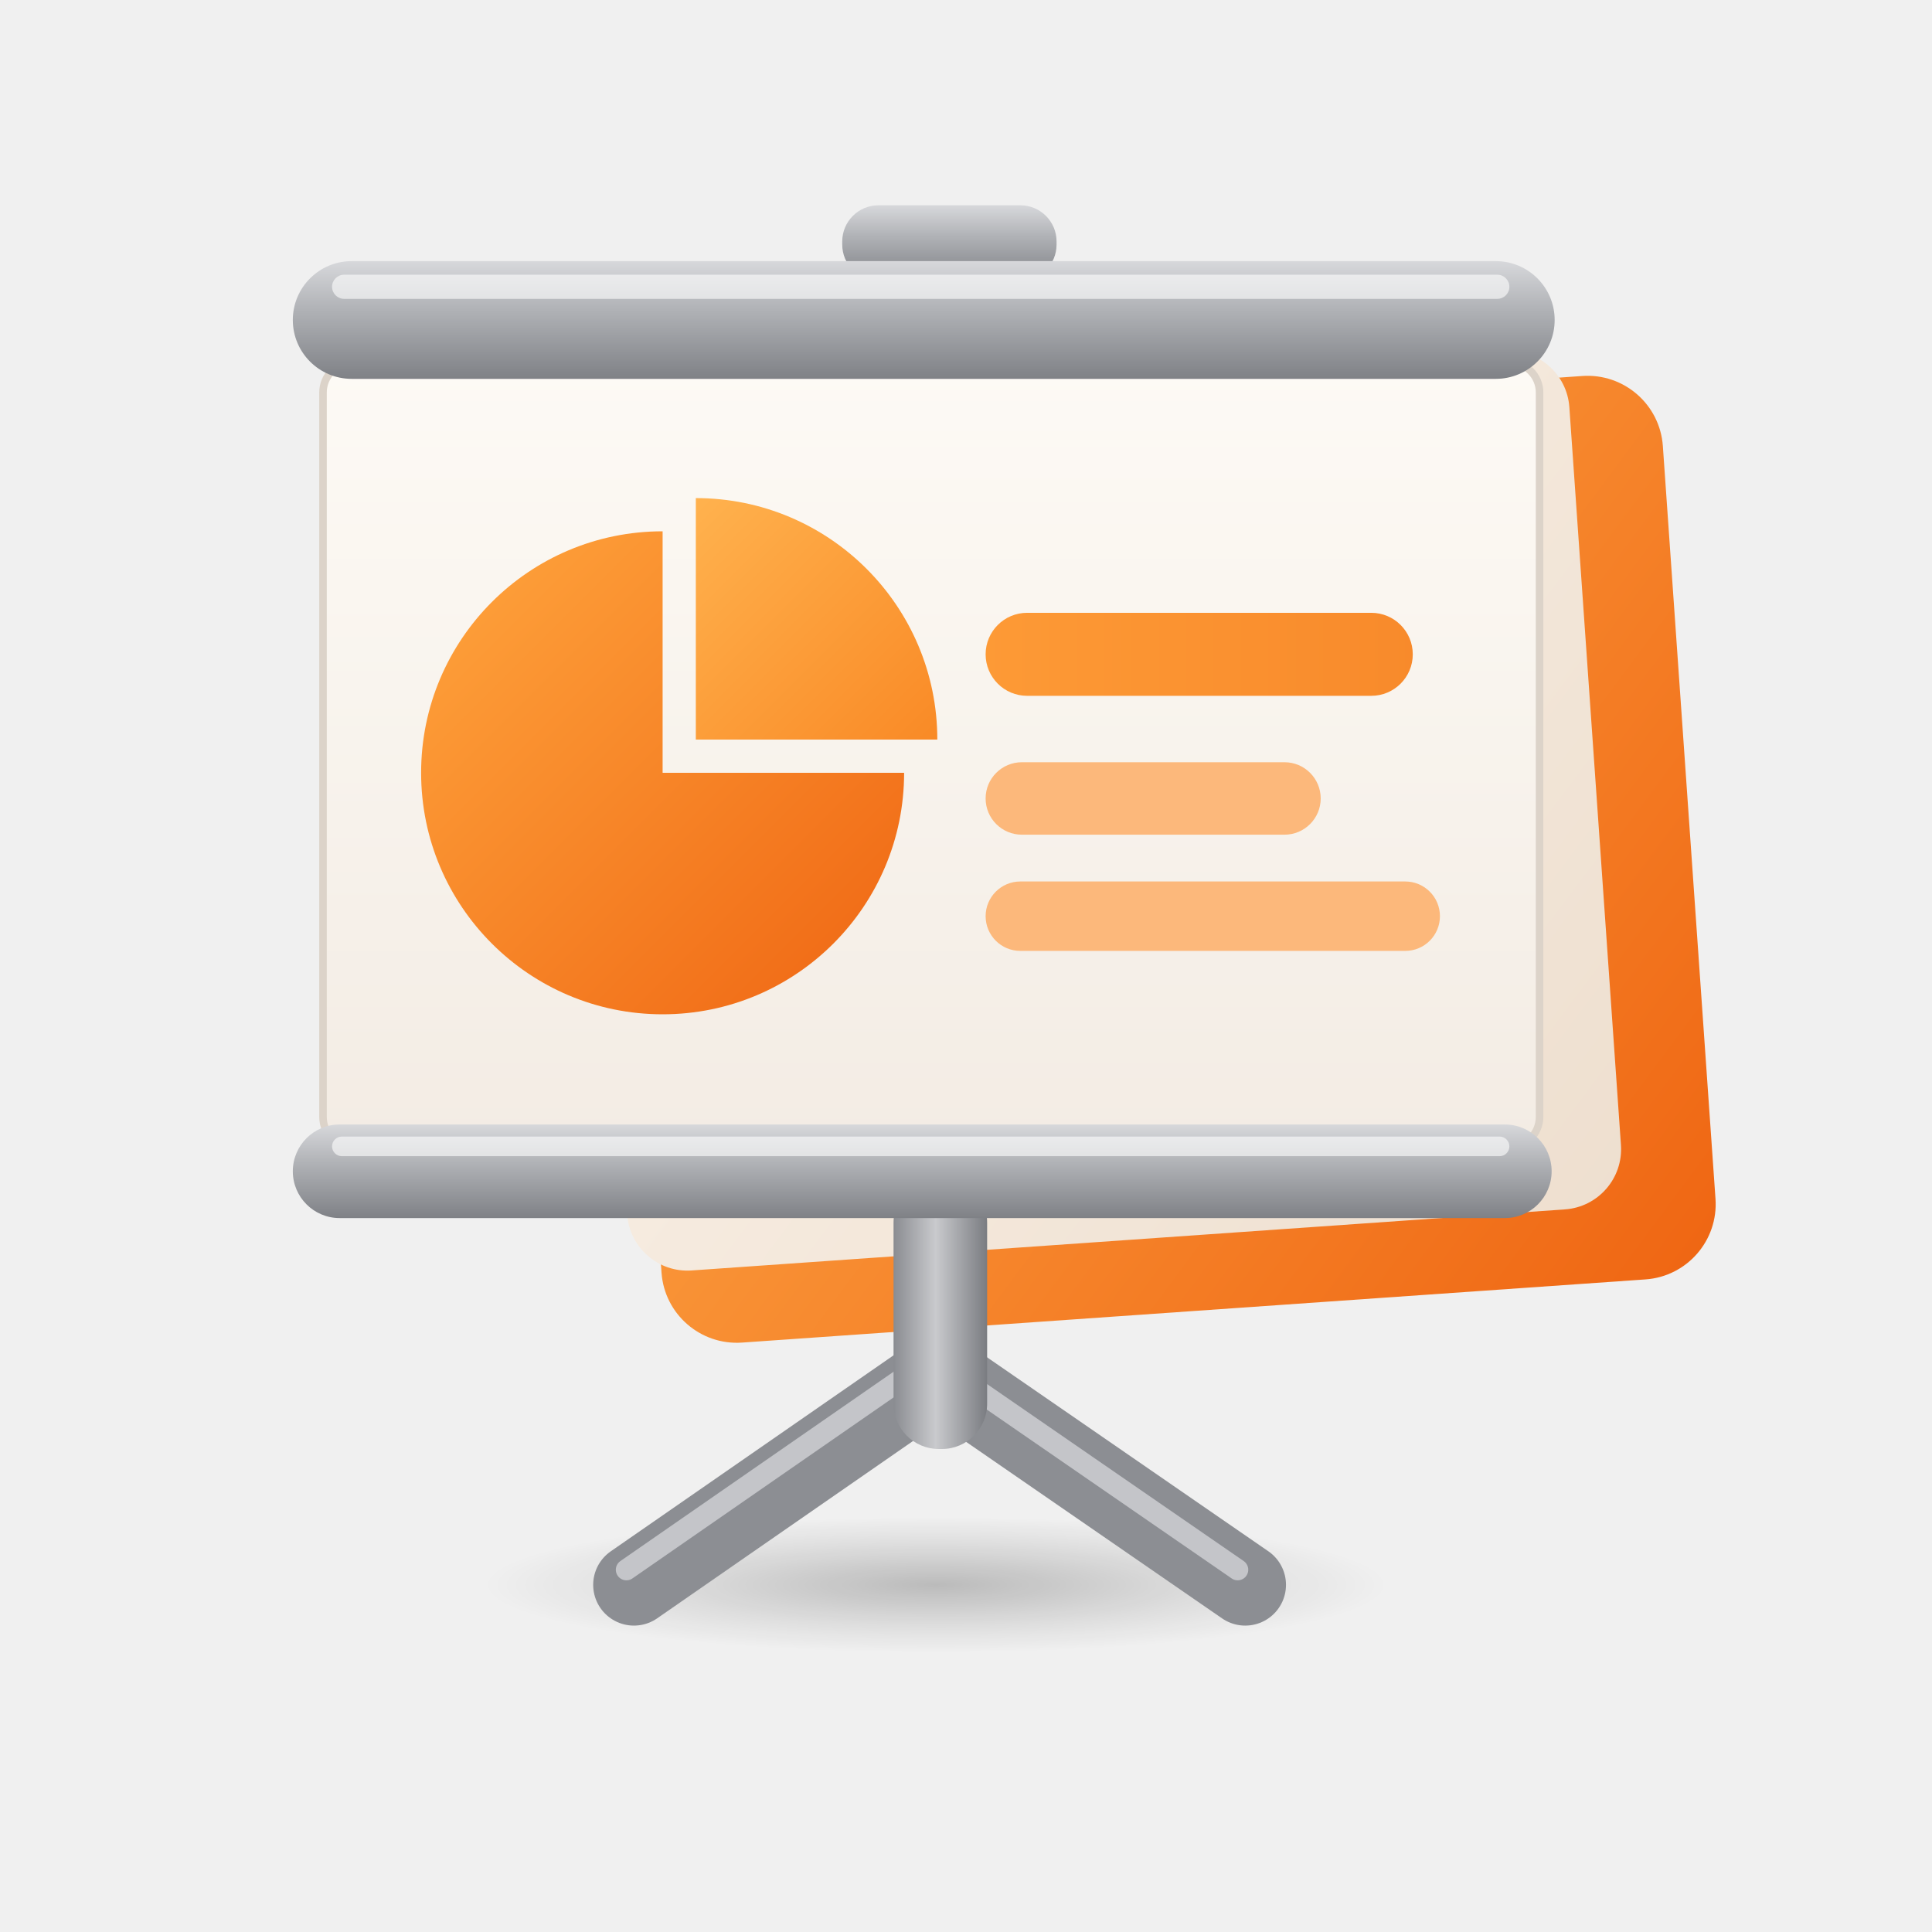
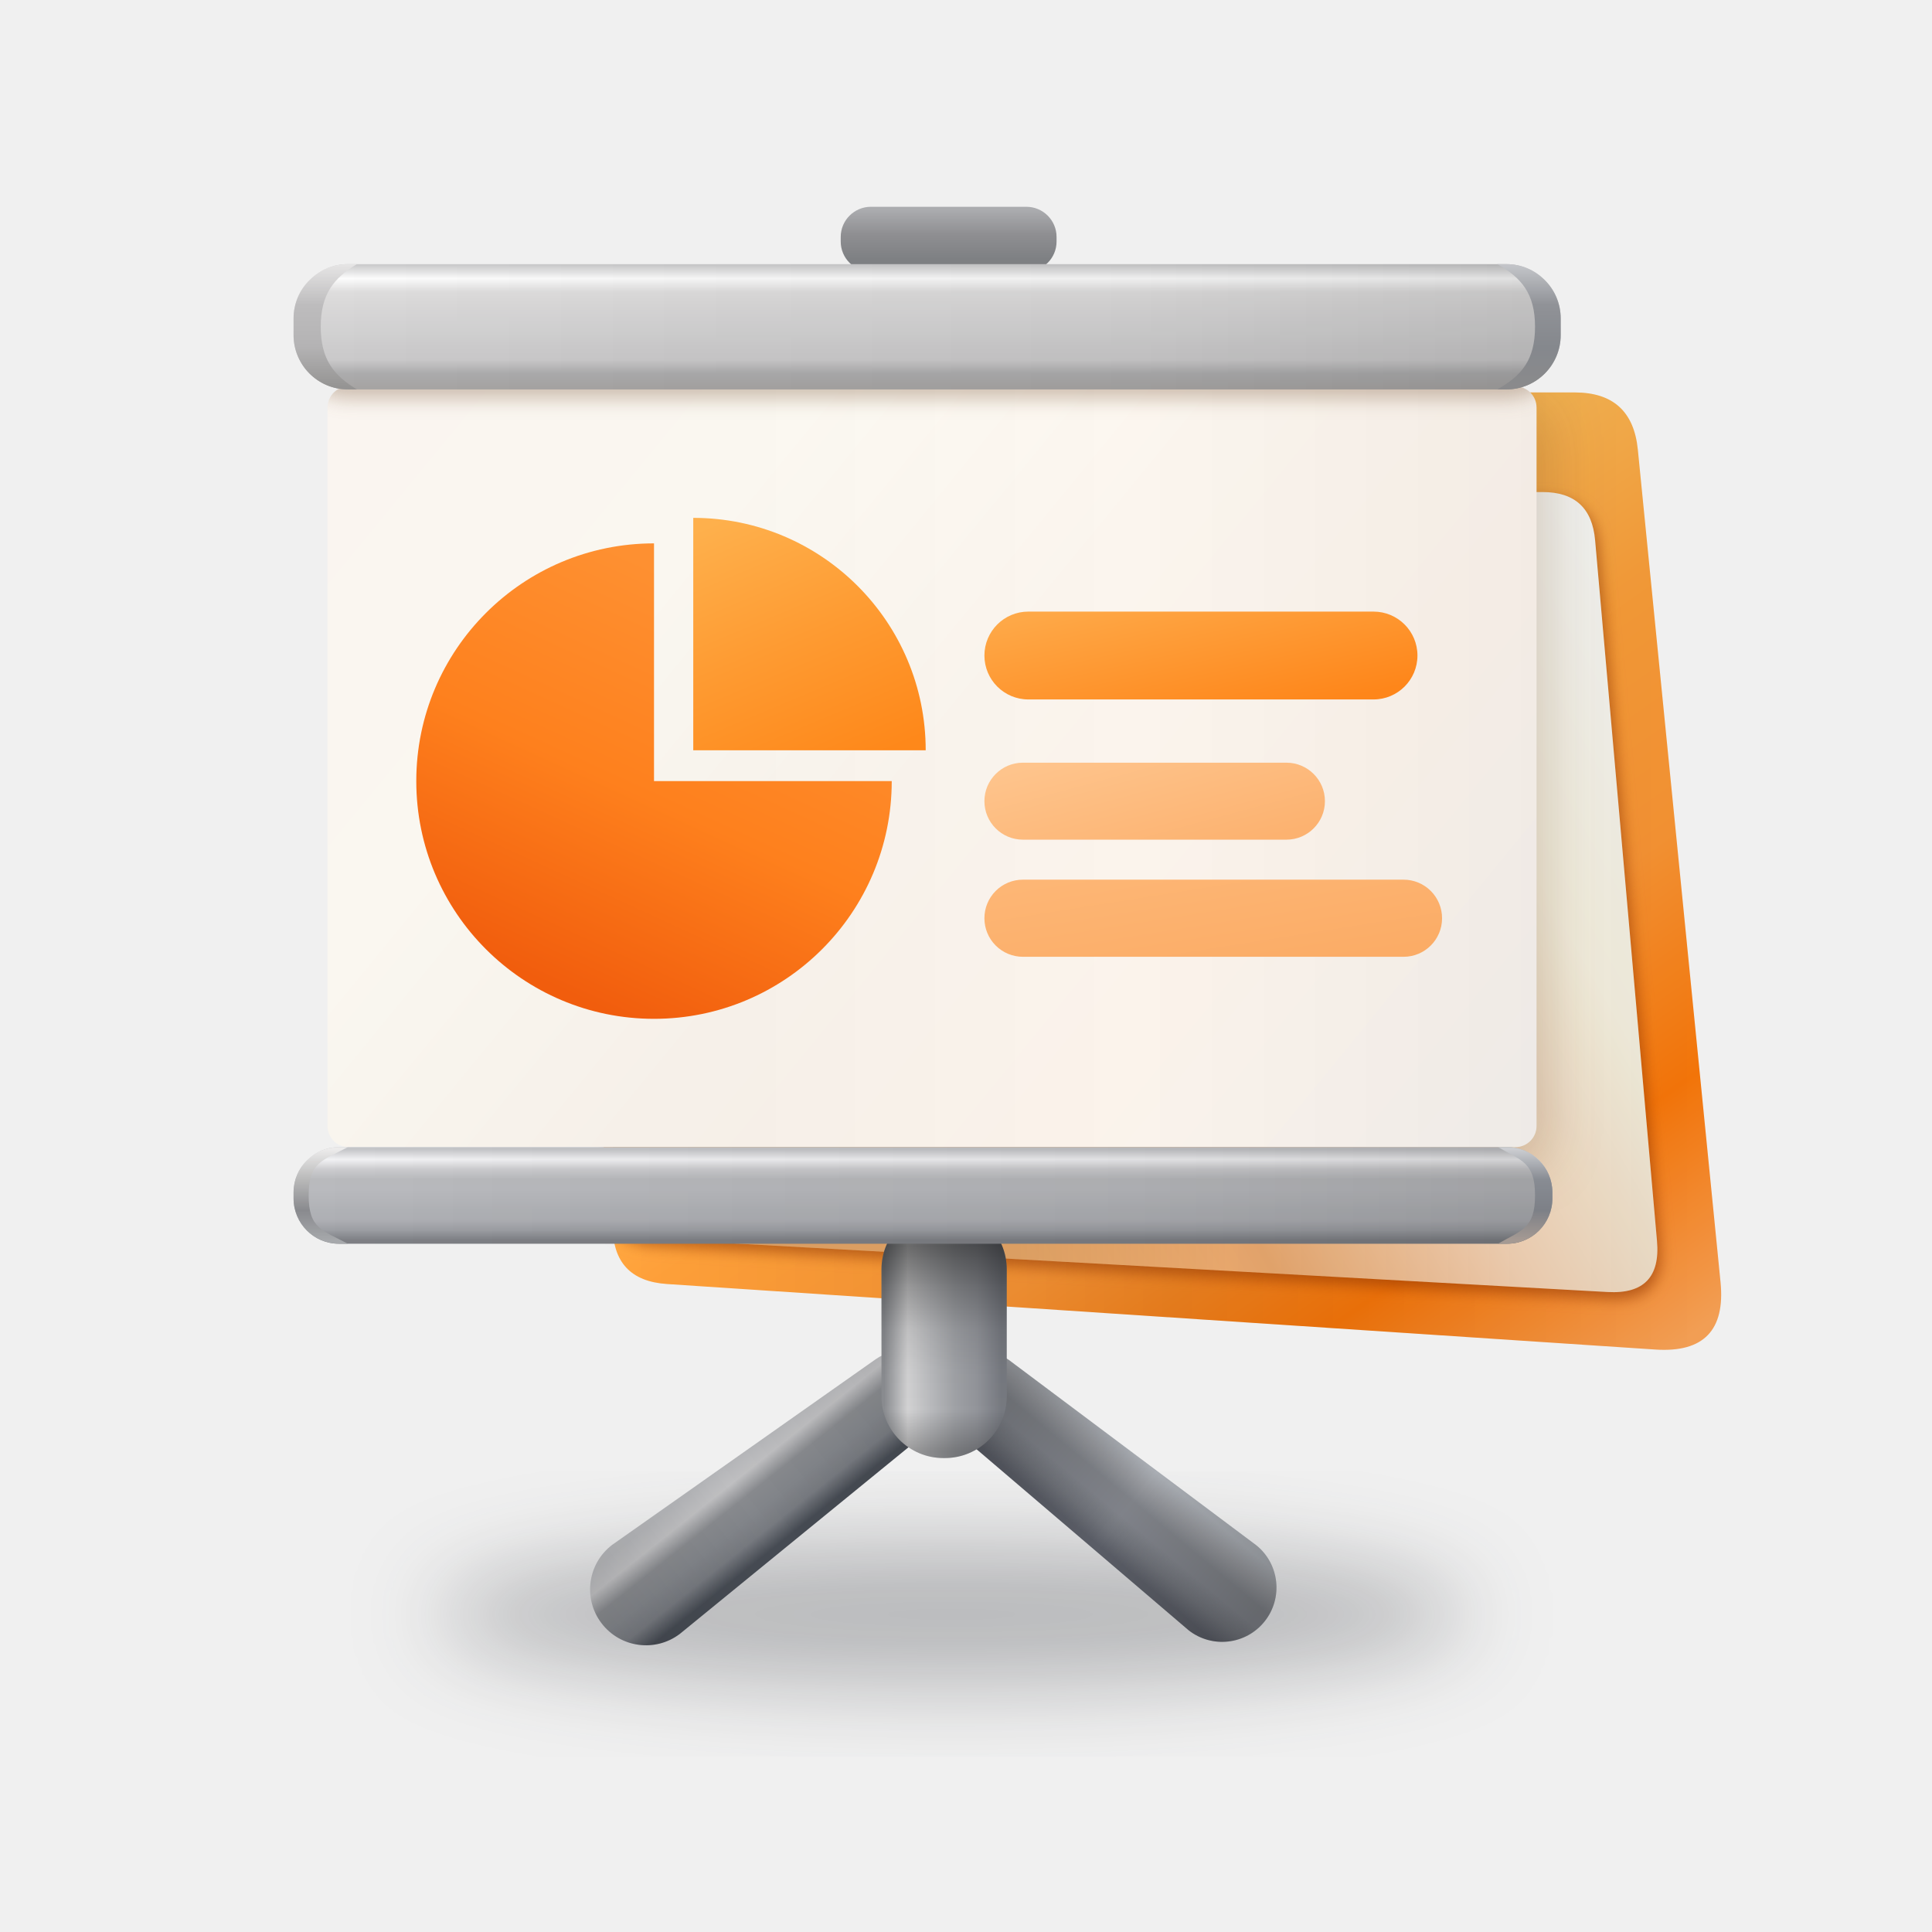
<svg xmlns="http://www.w3.org/2000/svg" width="128" height="128" viewBox="0 0 128 128">
  <defs>
-     <radialGradient id="s1" cx="0" cy="0" r="1" gradientUnits="userSpaceOnUse" gradientTransform="translate(62 105) scale(30 4.5)">
-       <stop offset="0" stop-color="#000000" stop-opacity="0.22" />
-       <stop offset="0.6" stop-color="#000000" stop-opacity="0.077" />
-       <stop offset="1" stop-color="#000000" stop-opacity="0" />
-     </radialGradient>
-     <linearGradient id="g2" x1="0" y1="0" x2="0" y2="1" gradientUnits="userSpaceOnUse">
-       <stop offset="0" stop-color="#d2d3d6" />
-       <stop offset="0.45" stop-color="#a9abaf" />
-       <stop offset="1" stop-color="#7c7e83" />
-     </linearGradient>
-     <linearGradient id="g3" x1="42" y1="27" x2="112" y2="87" gradientUnits="userSpaceOnUse">
-       <stop offset="0" stop-color="#ffb04d" />
-       <stop offset="1" stop-color="#ef6512" />
-     </linearGradient>
-     <linearGradient id="g4" x1="40" y1="25" x2="106" y2="82" gradientUnits="userSpaceOnUse">
-       <stop offset="0" stop-color="#fbf3ea" />
-       <stop offset="1" stop-color="#eedfcf" />
-     </linearGradient>
-     <linearGradient id="g5" x1="59.2" y1="0" x2="65.4" y2="0" gradientUnits="userSpaceOnUse">
-       <stop offset="0" stop-color="#8a8c91" />
-       <stop offset="0.45" stop-color="#c9cacd" />
-       <stop offset="1" stop-color="#7a7c81" />
-     </linearGradient>
-     <linearGradient id="g6" x1="21.4" y1="24" x2="21.4" y2="76" gradientUnits="userSpaceOnUse">
-       <stop offset="0" stop-color="#fdfaf5" />
-       <stop offset="1" stop-color="#f3ece4" />
-     </linearGradient>
-     <linearGradient id="g7" x1="0" y1="13.6" x2="0" y2="18.6" gradientUnits="userSpaceOnUse">
-       <stop offset="0" stop-color="#d7d8db" />
-       <stop offset="0.4" stop-color="#b1b3b7" />
-       <stop offset="1" stop-color="#7f8186" />
-     </linearGradient>
-     <linearGradient id="g8" x1="0" y1="17.3" x2="0" y2="25.1" gradientUnits="userSpaceOnUse">
-       <stop offset="0" stop-color="#d7d8db" />
-       <stop offset="0.4" stop-color="#b1b3b7" />
-       <stop offset="1" stop-color="#7f8186" />
-     </linearGradient>
-     <linearGradient id="g9" x1="0" y1="74.5" x2="0" y2="80.7" gradientUnits="userSpaceOnUse">
-       <stop offset="0" stop-color="#d7d8db" />
-       <stop offset="0.4" stop-color="#b1b3b7" />
-       <stop offset="1" stop-color="#7f8186" />
-     </linearGradient>
-     <linearGradient id="g10" x1="28" y1="35" x2="60" y2="67" gradientUnits="userSpaceOnUse">
-       <stop offset="0" stop-color="#ffa63e" />
-       <stop offset="1" stop-color="#ef6512" />
-     </linearGradient>
-     <linearGradient id="g11" x1="46" y1="33" x2="62" y2="49" gradientUnits="userSpaceOnUse">
-       <stop offset="0" stop-color="#ffb24e" />
-       <stop offset="1" stop-color="#f98a26" />
-     </linearGradient>
-     <linearGradient id="g12" x1="65" y1="0" x2="94" y2="0" gradientUnits="userSpaceOnUse">
-       <stop offset="0" stop-color="#fd9a36" />
-       <stop offset="1" stop-color="#f88a2b" />
+     <filter id="sab1" x="-50%" y="-50%" width="200%" height="200%" color-interpolation-filters="sRGB">
+       <feGaussianBlur stdDeviation="2.93" />
+     </filter>
+     <linearGradient id="sa1" x1="110.52" y1="89.49" x2="78.54" y2="43.47" gradientUnits="userSpaceOnUse">
+       <stop offset="0" stop-color="#ffa658" />
+       <stop offset="0.25" stop-color="#ff7a0a" />
+       <stop offset="0.5" stop-color="#ff9835" />
+       <stop offset="0.75" stop-color="#ffa039" />
+       <stop offset="1" stop-color="#ffb954" />
+     </linearGradient>
+     <linearGradient id="sa2" x1="41.85" y1="68.96" x2="113.51" y2="68.96" gradientUnits="userSpaceOnUse">
+       <stop offset="0" stop-color="#000000" stop-opacity="0" />
+       <stop offset="0.5" stop-color="#000000" stop-opacity="0.11" />
+       <stop offset="1" stop-color="#000000" stop-opacity="0.05" />
+     </linearGradient>
+     <filter id="sab2" x="-50%" y="-50%" width="200%" height="200%" color-interpolation-filters="sRGB">
+       <feGaussianBlur stdDeviation="0.45" />
+     </filter>
+     <linearGradient id="sa3" x1="68.66" y1="84.81" x2="117.56" y2="57.22" gradientUnits="userSpaceOnUse">
+       <stop offset="0" stop-color="#ffb872" />
+       <stop offset="0.25" stop-color="#e2a36b" />
+       <stop offset="0.5" stop-color="#f7d5b6" />
+       <stop offset="0.75" stop-color="#fffae8" />
+       <stop offset="1" stop-color="#fffffc" />
+     </linearGradient>
+     <linearGradient id="sa4" x1="67.57" y1="65.96" x2="109.32" y2="65.96" gradientUnits="userSpaceOnUse">
+       <stop offset="0" stop-color="#000000" stop-opacity="0.14" />
+       <stop offset="0.33" stop-color="#000000" stop-opacity="0" />
+       <stop offset="0.67" stop-color="#000000" stop-opacity="0.04" />
+       <stop offset="1" stop-color="#000000" stop-opacity="0.08" />
+     </linearGradient>
+     <linearGradient id="sa5" x1="47.04" y1="97.82" x2="50.99" y2="102.77" gradientUnits="userSpaceOnUse">
+       <stop offset="0" stop-color="#b4b5b8" />
+       <stop offset="0.2" stop-color="#bfbfc1" />
+       <stop offset="0.4" stop-color="#888a8e" />
+       <stop offset="0.6" stop-color="#82858a" />
+       <stop offset="0.8" stop-color="#777a80" />
+       <stop offset="1" stop-color="#464b53" />
+     </linearGradient>
+     <linearGradient id="sa6" x1="58.79" y1="92.66" x2="40.42" y2="107.3" gradientUnits="userSpaceOnUse">
+       <stop offset="0" stop-color="#000000" stop-opacity="0.05" />
+       <stop offset="0.5" stop-color="#000000" stop-opacity="0" />
+       <stop offset="1" stop-color="#000000" stop-opacity="0.09" />
+     </linearGradient>
+     <linearGradient id="sa7" x1="77.08" y1="97.97" x2="73.16" y2="102.68" gradientUnits="userSpaceOnUse">
+       <stop offset="0" stop-color="#a9adb3" />
+       <stop offset="0.2" stop-color="#95979c" />
+       <stop offset="0.4" stop-color="#7f8288" />
+       <stop offset="0.6" stop-color="#7f8289" />
+       <stop offset="0.8" stop-color="#70737a" />
+       <stop offset="1" stop-color="#5a5d66" />
+     </linearGradient>
+     <linearGradient id="sa8" x1="66.05" y1="92.87" x2="83.14" y2="107.13" gradientUnits="userSpaceOnUse">
+       <stop offset="0" stop-color="#000000" stop-opacity="0.16" />
+       <stop offset="0.5" stop-color="#000000" stop-opacity="0" />
+       <stop offset="1" stop-color="#000000" stop-opacity="0.2" />
+     </linearGradient>
+     <linearGradient id="sa9" x1="58.59" y1="89.07" x2="66.35" y2="89.07" gradientUnits="userSpaceOnUse">
+       <stop offset="0" stop-color="#8a8c90" />
+       <stop offset="0.2" stop-color="#d2d2d3" />
+       <stop offset="0.4" stop-color="#b8b9bc" />
+       <stop offset="0.6" stop-color="#a0a2a6" />
+       <stop offset="0.8" stop-color="#919399" />
+       <stop offset="1" stop-color="#767980" />
+     </linearGradient>
+     <linearGradient id="sa10" x1="62.48" y1="82.58" x2="62.48" y2="96.15" gradientUnits="userSpaceOnUse">
+       <stop offset="0" stop-color="#000000" stop-opacity="0.49" />
+       <stop offset="0.2" stop-color="#000000" stop-opacity="0.27" />
+       <stop offset="0.4" stop-color="#000000" stop-opacity="0.09" />
+       <stop offset="0.6" stop-color="#000000" stop-opacity="0.02" />
+       <stop offset="0.8" stop-color="#000000" stop-opacity="0" />
+       <stop offset="1" stop-color="#000000" stop-opacity="0.26" />
+     </linearGradient>
+     <filter id="sab3" x="-50%" y="-50%" width="200%" height="200%" color-interpolation-filters="sRGB">
+       <feGaussianBlur stdDeviation="1.75" />
+     </filter>
+     <clipPath id="sac14">
+       <path d="M40.6 29.5Q40.6 26 44.1 26L104.33 26Q108.13 26 108.51 29.78L113.99 84.95Q114.46 89.73 109.67 89.41L44.19 85.07Q40.6 84.83 40.6 81.23Z" />
+     </clipPath>
+     <linearGradient id="sa11" x1="96.93" y1="77.46" x2="28.71" y2="21.51" gradientUnits="userSpaceOnUse">
+       <stop offset="0" stop-color="#f6f2ee" />
+       <stop offset="0.25" stop-color="#fbf3eb" />
+       <stop offset="0.5" stop-color="#fbf5ee" />
+       <stop offset="0.75" stop-color="#fffcf5" />
+       <stop offset="1" stop-color="#fffaf5" />
+     </linearGradient>
+     <linearGradient id="sa12" x1="22.15" y1="50.55" x2="101.26" y2="50.55" gradientUnits="userSpaceOnUse">
+       <stop offset="0" stop-color="#000000" stop-opacity="0.02" />
+       <stop offset="0.33" stop-color="#000000" stop-opacity="0.02" />
+       <stop offset="0.67" stop-color="#000000" stop-opacity="0" />
+       <stop offset="1" stop-color="#000000" stop-opacity="0.03" />
+     </linearGradient>
+     <filter id="sab4" x="-50%" y="-50%" width="200%" height="200%" color-interpolation-filters="sRGB">
+       <feGaussianBlur stdDeviation="0.62" />
+     </filter>
+     <clipPath id="sac18">
+       <path d="M23.1 25.6H100.4A1.4 1.4 0 0 1 101.8 27V74.6A1.4 1.4 0 0 1 100.4 76H23.1A1.4 1.4 0 0 1 21.7 74.6V27A1.4 1.4 0 0 1 23.1 25.6Z" />
+     </clipPath>
+     <linearGradient id="sa13" x1="62.8" y1="13.88" x2="62.8" y2="17.15" gradientUnits="userSpaceOnUse">
+       <stop offset="0" stop-color="#abacaf" />
+       <stop offset="0.5" stop-color="#8f8f92" />
+       <stop offset="1" stop-color="#7e8083" />
+     </linearGradient>
+     <linearGradient id="sa14" x1="61.41" y1="17.56" x2="61.41" y2="25.62" gradientUnits="userSpaceOnUse">
+       <stop offset="0" stop-color="#cccccd" />
+       <stop offset="0.11" stop-color="#fcfcfc" />
+       <stop offset="0.22" stop-color="#dedddd" />
+       <stop offset="0.33" stop-color="#d9d8d8" />
+       <stop offset="0.44" stop-color="#d5d4d5" />
+       <stop offset="0.56" stop-color="#d1d1d1" />
+       <stop offset="0.67" stop-color="#cdcccd" />
+       <stop offset="0.78" stop-color="#cac9ca" />
+       <stop offset="0.89" stop-color="#acacad" />
+       <stop offset="1" stop-color="#a7a5a4" />
+     </linearGradient>
+     <linearGradient id="sa15" x1="21.74" y1="21.59" x2="101.15" y2="21.59" gradientUnits="userSpaceOnUse">
+       <stop offset="0" stop-color="#000000" stop-opacity="0" />
+       <stop offset="0.33" stop-color="#000000" stop-opacity="0.03" />
+       <stop offset="0.67" stop-color="#000000" stop-opacity="0.05" />
+       <stop offset="1" stop-color="#000000" stop-opacity="0.11" />
+     </linearGradient>
+     <linearGradient id="sa16" x1="20.87" y1="17.56" x2="20.87" y2="25.62" gradientUnits="userSpaceOnUse">
+       <stop offset="0" stop-color="#e5e4e4" />
+       <stop offset="0.33" stop-color="#bdbcbd" />
+       <stop offset="0.67" stop-color="#b4b3b4" />
+       <stop offset="1" stop-color="#959493" />
+     </linearGradient>
+     <linearGradient id="sa17" x1="101.93" y1="17.56" x2="101.93" y2="25.62" gradientUnits="userSpaceOnUse">
+       <stop offset="0" stop-color="#c4c5c9" />
+       <stop offset="0.33" stop-color="#909297" />
+       <stop offset="0.67" stop-color="#85888d" />
+       <stop offset="1" stop-color="#8a8a8c" />
+     </linearGradient>
+     <linearGradient id="sa18" x1="61.03" y1="76.15" x2="61.03" y2="82.17" gradientUnits="userSpaceOnUse">
+       <stop offset="0" stop-color="#c5c6c9" />
+       <stop offset="0.11" stop-color="#f2f2f4" />
+       <stop offset="0.22" stop-color="#cccccf" />
+       <stop offset="0.33" stop-color="#b9babd" />
+       <stop offset="0.44" stop-color="#b9babe" />
+       <stop offset="0.56" stop-color="#b5b6ba" />
+       <stop offset="0.67" stop-color="#b0b2b6" />
+       <stop offset="0.78" stop-color="#aeafb4" />
+       <stop offset="0.89" stop-color="#9c9ea3" />
+       <stop offset="1" stop-color="#7e8085" />
+     </linearGradient>
+     <linearGradient id="sa19" x1="20.93" y1="79.16" x2="101.15" y2="79.16" gradientUnits="userSpaceOnUse">
+       <stop offset="0" stop-color="#000000" stop-opacity="0" />
+       <stop offset="0.33" stop-color="#000000" stop-opacity="0.04" />
+       <stop offset="0.67" stop-color="#000000" stop-opacity="0.07" />
+       <stop offset="1" stop-color="#000000" stop-opacity="0.13" />
+     </linearGradient>
+     <linearGradient id="sa20" x1="20.47" y1="76.15" x2="20.47" y2="82.17" gradientUnits="userSpaceOnUse">
+       <stop offset="0" stop-color="#ecebeb" />
+       <stop offset="0.33" stop-color="#b9b9b9" />
+       <stop offset="0.67" stop-color="#898a8e" />
+       <stop offset="1" stop-color="#a6a8ab" />
+     </linearGradient>
+     <linearGradient id="sa21" x1="101.69" y1="76.15" x2="101.69" y2="82.17" gradientUnits="userSpaceOnUse">
+       <stop offset="0" stop-color="#cbcdd1" />
+       <stop offset="0.33" stop-color="#888c93" />
+       <stop offset="0.67" stop-color="#7d8087" />
+       <stop offset="1" stop-color="#a59a93" />
+     </linearGradient>
+     <linearGradient id="sa22" x1="35.93" y1="65.03" x2="47.64" y2="39.51" gradientUnits="userSpaceOnUse">
+       <stop offset="0" stop-color="#f15d0d" />
+       <stop offset="0.5" stop-color="#fe801d" />
+       <stop offset="1" stop-color="#fe9031" />
+     </linearGradient>
+     <linearGradient id="sa23" x1="55.74" y1="51.02" x2="48.64" y2="34.1" gradientUnits="userSpaceOnUse">
+       <stop offset="0" stop-color="#fe881a" />
+       <stop offset="0.5" stop-color="#fe9b32" />
+       <stop offset="1" stop-color="#feb04c" />
+     </linearGradient>
+     <linearGradient id="sa24" x1="80.59" y1="48.18" x2="78.44" y2="38.59" gradientUnits="userSpaceOnUse">
+       <stop offset="0" stop-color="#fe861a" />
+       <stop offset="1" stop-color="#fea847" />
+     </linearGradient>
+     <linearGradient id="sa25" x1="77.59" y1="57.25" x2="75.3" y2="48.81" gradientUnits="userSpaceOnUse">
+       <stop offset="0" stop-color="#fcb270" />
+       <stop offset="1" stop-color="#fec48c" />
+     </linearGradient>
+     <linearGradient id="sa26" x1="80.96" y1="64.77" x2="79.7" y2="56.8" gradientUnits="userSpaceOnUse">
+       <stop offset="0" stop-color="#fbac66" />
+       <stop offset="1" stop-color="#fdb675" />
    </linearGradient>
  </defs>
-   <ellipse cx="62" cy="105" rx="30" ry="4.5" fill="url(#s1)" />
-   <g transform="rotate(-4 76 57)">
-     <rect x="42" y="27" width="70" height="60" rx="5" fill="url(#g3)" />
-     <rect x="40" y="25" width="66" height="57" rx="4" fill="url(#g4)" />
+   <ellipse cx="63.04" cy="106.95" rx="34.44" ry="4.71" fill="#1d2028" filter="url(#sab1)" opacity="0.27" />
+   <path d="M40.6 29.5Q40.6 26 44.1 26L104.33 26Q108.13 26 108.51 29.78L113.99 84.95Q114.46 89.73 109.67 89.41L44.19 85.07Q40.6 84.83 40.6 81.23Z" fill="url(#sa1)" />
+   <path d="M40.6 29.5Q40.6 26 44.1 26L104.33 26Q108.13 26 108.51 29.78L113.99 84.95Q114.46 89.73 109.67 89.41L44.19 85.07Q40.6 84.83 40.6 81.23Z" fill="url(#sa2)" />
+   <path d="M40 35.6Q40 32.6 43 32.6L102.2 32.6Q105.4 32.6 105.68 35.79L109.78 82.21Q110.1 85.8 106.51 85.6L43 82.07Q40 81.9 40 78.9Z" fill="#8a3000" filter="url(#sab2)" opacity="0.55" transform="translate(0.2 0.45)" />
+   <path d="M40 35.6Q40 32.6 43 32.6L102.2 32.6Q105.4 32.6 105.68 35.79L109.78 82.21Q110.1 85.8 106.51 85.6L43 82.07Q40 81.9 40 78.9Z" fill="url(#sa3)" />
+   <path d="M40 35.6Q40 32.6 43 32.6L102.2 32.6Q105.4 32.6 105.68 35.79L109.78 82.21Q110.1 85.8 106.51 85.6L43 82.07Q40 81.9 40 78.9Z" fill="url(#sa4)" />
+   <path d="M58.02 90.05 L40.56 102.35 A3.7 3.7 0 0 0 45.04 108.25 L61.58 94.75 A2.95 2.95 0 0 0 58.02 90.05 Z" fill="url(#sa5)" />
+   <path d="M58.02 90.05 L40.56 102.35 A3.7 3.7 0 0 0 45.04 108.25 L61.58 94.75 A2.95 2.95 0 0 0 58.02 90.05 Z" fill="url(#sa6)" />
+   <path d="M63.16 94.7 L78.75 108.01 A3.6 3.6 0 0 0 83.25 102.39 L66.84 90.1 A2.95 2.95 0 0 0 63.16 94.7 Z" fill="url(#sa7)" />
+   <path d="M63.16 94.7 L78.75 108.01 A3.6 3.6 0 0 0 83.25 102.39 L66.84 90.1 A2.95 2.95 0 0 0 63.16 94.7 Z" fill="url(#sa8)" />
+   <path d="M62.5 80H62.6A4.1 4.1 0 0 1 66.7 84.1V92.5A4.1 4.1 0 0 1 62.6 96.6H62.5A4.1 4.1 0 0 1 58.4 92.5V84.1A4.1 4.1 0 0 1 62.5 80Z" fill="url(#sa9)" />
+   <path d="M62.5 80H62.6A4.1 4.1 0 0 1 66.7 84.1V92.5A4.1 4.1 0 0 1 62.6 96.6H62.5A4.1 4.1 0 0 1 58.4 92.5V84.1A4.1 4.1 0 0 1 62.5 80Z" fill="url(#sa10)" />
+   <g clip-path="url(#sac14)">
+     <path d="M23.1 25.6H100.4A1.4 1.4 0 0 1 101.8 27V74.6A1.4 1.4 0 0 1 100.4 76H23.1A1.4 1.4 0 0 1 21.7 74.6V27A1.4 1.4 0 0 1 23.1 25.6Z" fill="#5a3210" filter="url(#sab3)" opacity="0.19" transform="translate(0.79 1.25)" />
  </g>
-   <path d="M62.2 91 L42 105 M62.2 91 L82.5 105" stroke="#8c8e93" stroke-width="5.4" stroke-linecap="round" />
-   <path d="M62.2 91 L42 105 M62.2 91 L82.5 105" stroke="#c4c5c9" stroke-width="1.4" stroke-linecap="round" transform="translate(-0.5 -1)" />
-   <rect x="59.2" y="78" width="6.2" height="18" rx="3" fill="url(#g5)" />
-   <rect x="21.4" y="24" width="80.6" height="52" rx="2" fill="url(#g6)" />
-   <rect x="21.4" y="24" width="80.6" height="52" rx="2" fill="none" stroke="#dcd3c9" stroke-width="0.5" />
-   <rect x="55.8" y="13.6" width="14.2" height="5" rx="2.4" fill="url(#g7)" />
-   <rect x="19.4" y="17.3" width="83.6" height="7.8" rx="3.9" fill="url(#g8)" />
-   <rect x="19.4" y="74.5" width="83.4" height="6.2" rx="3.1" fill="url(#g9)" />
-   <rect x="22" y="18.2" width="78" height="1.6" rx="0.8" fill="#ffffff" fill-opacity="0.6" />
-   <rect x="22" y="75.3" width="78" height="1.3" rx="0.65" fill="#ffffff" fill-opacity="0.6" />
-   <path d="M43.9 51.2 H59.9 A16 16 0 1 1 43.9 35.2 Z" fill="url(#g10)" />
-   <path d="M46.1 49 V33 A16 16 0 0 1 62.1 49 Z" fill="url(#g11)" />
-   <rect x="65.3" y="40.6" width="28.3" height="5.5" rx="2.75" fill="url(#g12)" />
-   <rect x="65.3" y="50.5" width="22.2" height="4.8" rx="2.4" fill="#fcb87b" />
-   <rect x="65.3" y="58.4" width="30.1" height="4.6" rx="2.3" fill="#fcb87b" />
+   <path d="M23.1 25.6H100.4A1.4 1.4 0 0 1 101.8 27V74.6A1.4 1.4 0 0 1 100.4 76H23.1A1.4 1.4 0 0 1 21.7 74.6V27A1.4 1.4 0 0 1 23.1 25.6Z" fill="url(#sa11)" />
+   <path d="M23.1 25.6H100.4A1.4 1.4 0 0 1 101.8 27V74.6A1.4 1.4 0 0 1 100.4 76H23.1A1.4 1.4 0 0 1 21.7 74.6V27A1.4 1.4 0 0 1 23.1 25.6Z" fill="url(#sa12)" />
+   <g clip-path="url(#sac18)">
+     <path d="M23.05 17.5H99.8A3.6 3.6 0 0 1 103.4 21.1V22.2A3.6 3.6 0 0 1 99.8 25.8H23.05A3.6 3.6 0 0 1 19.45 22.2V21.1A3.6 3.6 0 0 1 23.05 17.5Z" fill="#6b4422" filter="url(#sab4)" opacity="0.31" transform="translate(0 0.62)" />
+   </g>
+   <path d="M57.7 13.7H68A2 2 0 0 1 70 15.7V16A2 2 0 0 1 68 18H57.7A2 2 0 0 1 55.7 16V15.7A2 2 0 0 1 57.7 13.7Z" fill="url(#sa13)" />
+   <path d="M23.05 17.5H99.8A3.6 3.6 0 0 1 103.4 21.1V22.2A3.6 3.6 0 0 1 99.8 25.8H23.05A3.6 3.6 0 0 1 19.45 22.2V21.1A3.6 3.6 0 0 1 23.05 17.5Z" fill="url(#sa14)" />
+   <path d="M23.05 17.5H99.8A3.6 3.6 0 0 1 103.4 21.1V22.2A3.6 3.6 0 0 1 99.8 25.8H23.05A3.6 3.6 0 0 1 19.45 22.2V21.1A3.6 3.6 0 0 1 23.05 17.5Z" fill="url(#sa15)" />
+   <path d="M23.05 17.5 H23.65 C22.15 18.4 21.25 19.45 21.25 21.65 C21.25 23.85 22.15 24.9 23.65 25.8 H23.05 A3.6 3.6 0 0 1 19.45 22.2 V21.1 A3.6 3.6 0 0 1 23.05 17.5 Z" fill="url(#sa16)" />
+   <path d="M99.8 17.5 H99.2 C100.8 18.4 101.7 19.45 101.7 21.65 C101.7 23.85 100.8 24.9 99.2 25.8 H99.8 A3.6 3.6 0 0 0 103.4 22.2 V21.1 A3.6 3.6 0 0 0 99.8 17.5 Z" fill="url(#sa17)" />
+   <path d="M22.45 76H99.85A3 3 0 0 1 102.85 79V79.4A3 3 0 0 1 99.85 82.4H22.45A3 3 0 0 1 19.45 79.4V79A3 3 0 0 1 22.45 76Z" fill="url(#sa18)" />
+   <path d="M22.45 76H99.85A3 3 0 0 1 102.85 79V79.4A3 3 0 0 1 99.85 82.4H22.45A3 3 0 0 1 19.45 79.4V79A3 3 0 0 1 22.45 76Z" fill="url(#sa19)" />
+   <path d="M22.45 76 H23.05 C21.35 76.9 20.45 77 20.45 79.2 C20.45 81.4 21.35 81.5 23.05 82.4 H22.45 A3 3 0 0 1 19.45 79.4 V79 A3 3 0 0 1 22.45 76 Z" fill="url(#sa20)" />
+   <path d="M99.85 76 H99.25 C100.8 76.9 101.7 77 101.7 79.2 C101.7 81.4 100.8 81.5 99.25 82.4 H99.85 A3 3 0 0 0 102.85 79.4 V79 A3 3 0 0 0 99.85 76 Z" fill="url(#sa21)" />
+   <path d="M43.33 51.75 H59.08 A15.75 15.75 0 1 1 43.33 36 Z" fill="url(#sa22)" />
+   <path d="M45.93 49.71 V34.31 A15.4 15.4 0 0 1 61.33 49.71 Z" fill="url(#sa23)" />
+   <path d="M68.13 40.52H91A2.91 2.91 0 0 1 93.91 43.43V43.43A2.91 2.91 0 0 1 91 46.34H68.13A2.91 2.91 0 0 1 65.22 43.43V43.43A2.91 2.91 0 0 1 68.13 40.52Z" fill="url(#sa24)" />
+   <path d="M67.77 50.53H85.23A2.55 2.55 0 0 1 87.78 53.08V53.08A2.55 2.55 0 0 1 85.23 55.63H67.77A2.55 2.55 0 0 1 65.22 53.08V53.08A2.55 2.55 0 0 1 67.77 50.53Z" fill="url(#sa25)" />
+   <path d="M67.78 58.28H92.99A2.55 2.55 0 0 1 95.54 60.84V60.84A2.55 2.55 0 0 1 92.99 63.39H67.78A2.55 2.55 0 0 1 65.22 60.84V60.84A2.55 2.55 0 0 1 67.78 58.28Z" fill="url(#sa26)" />
</svg>
